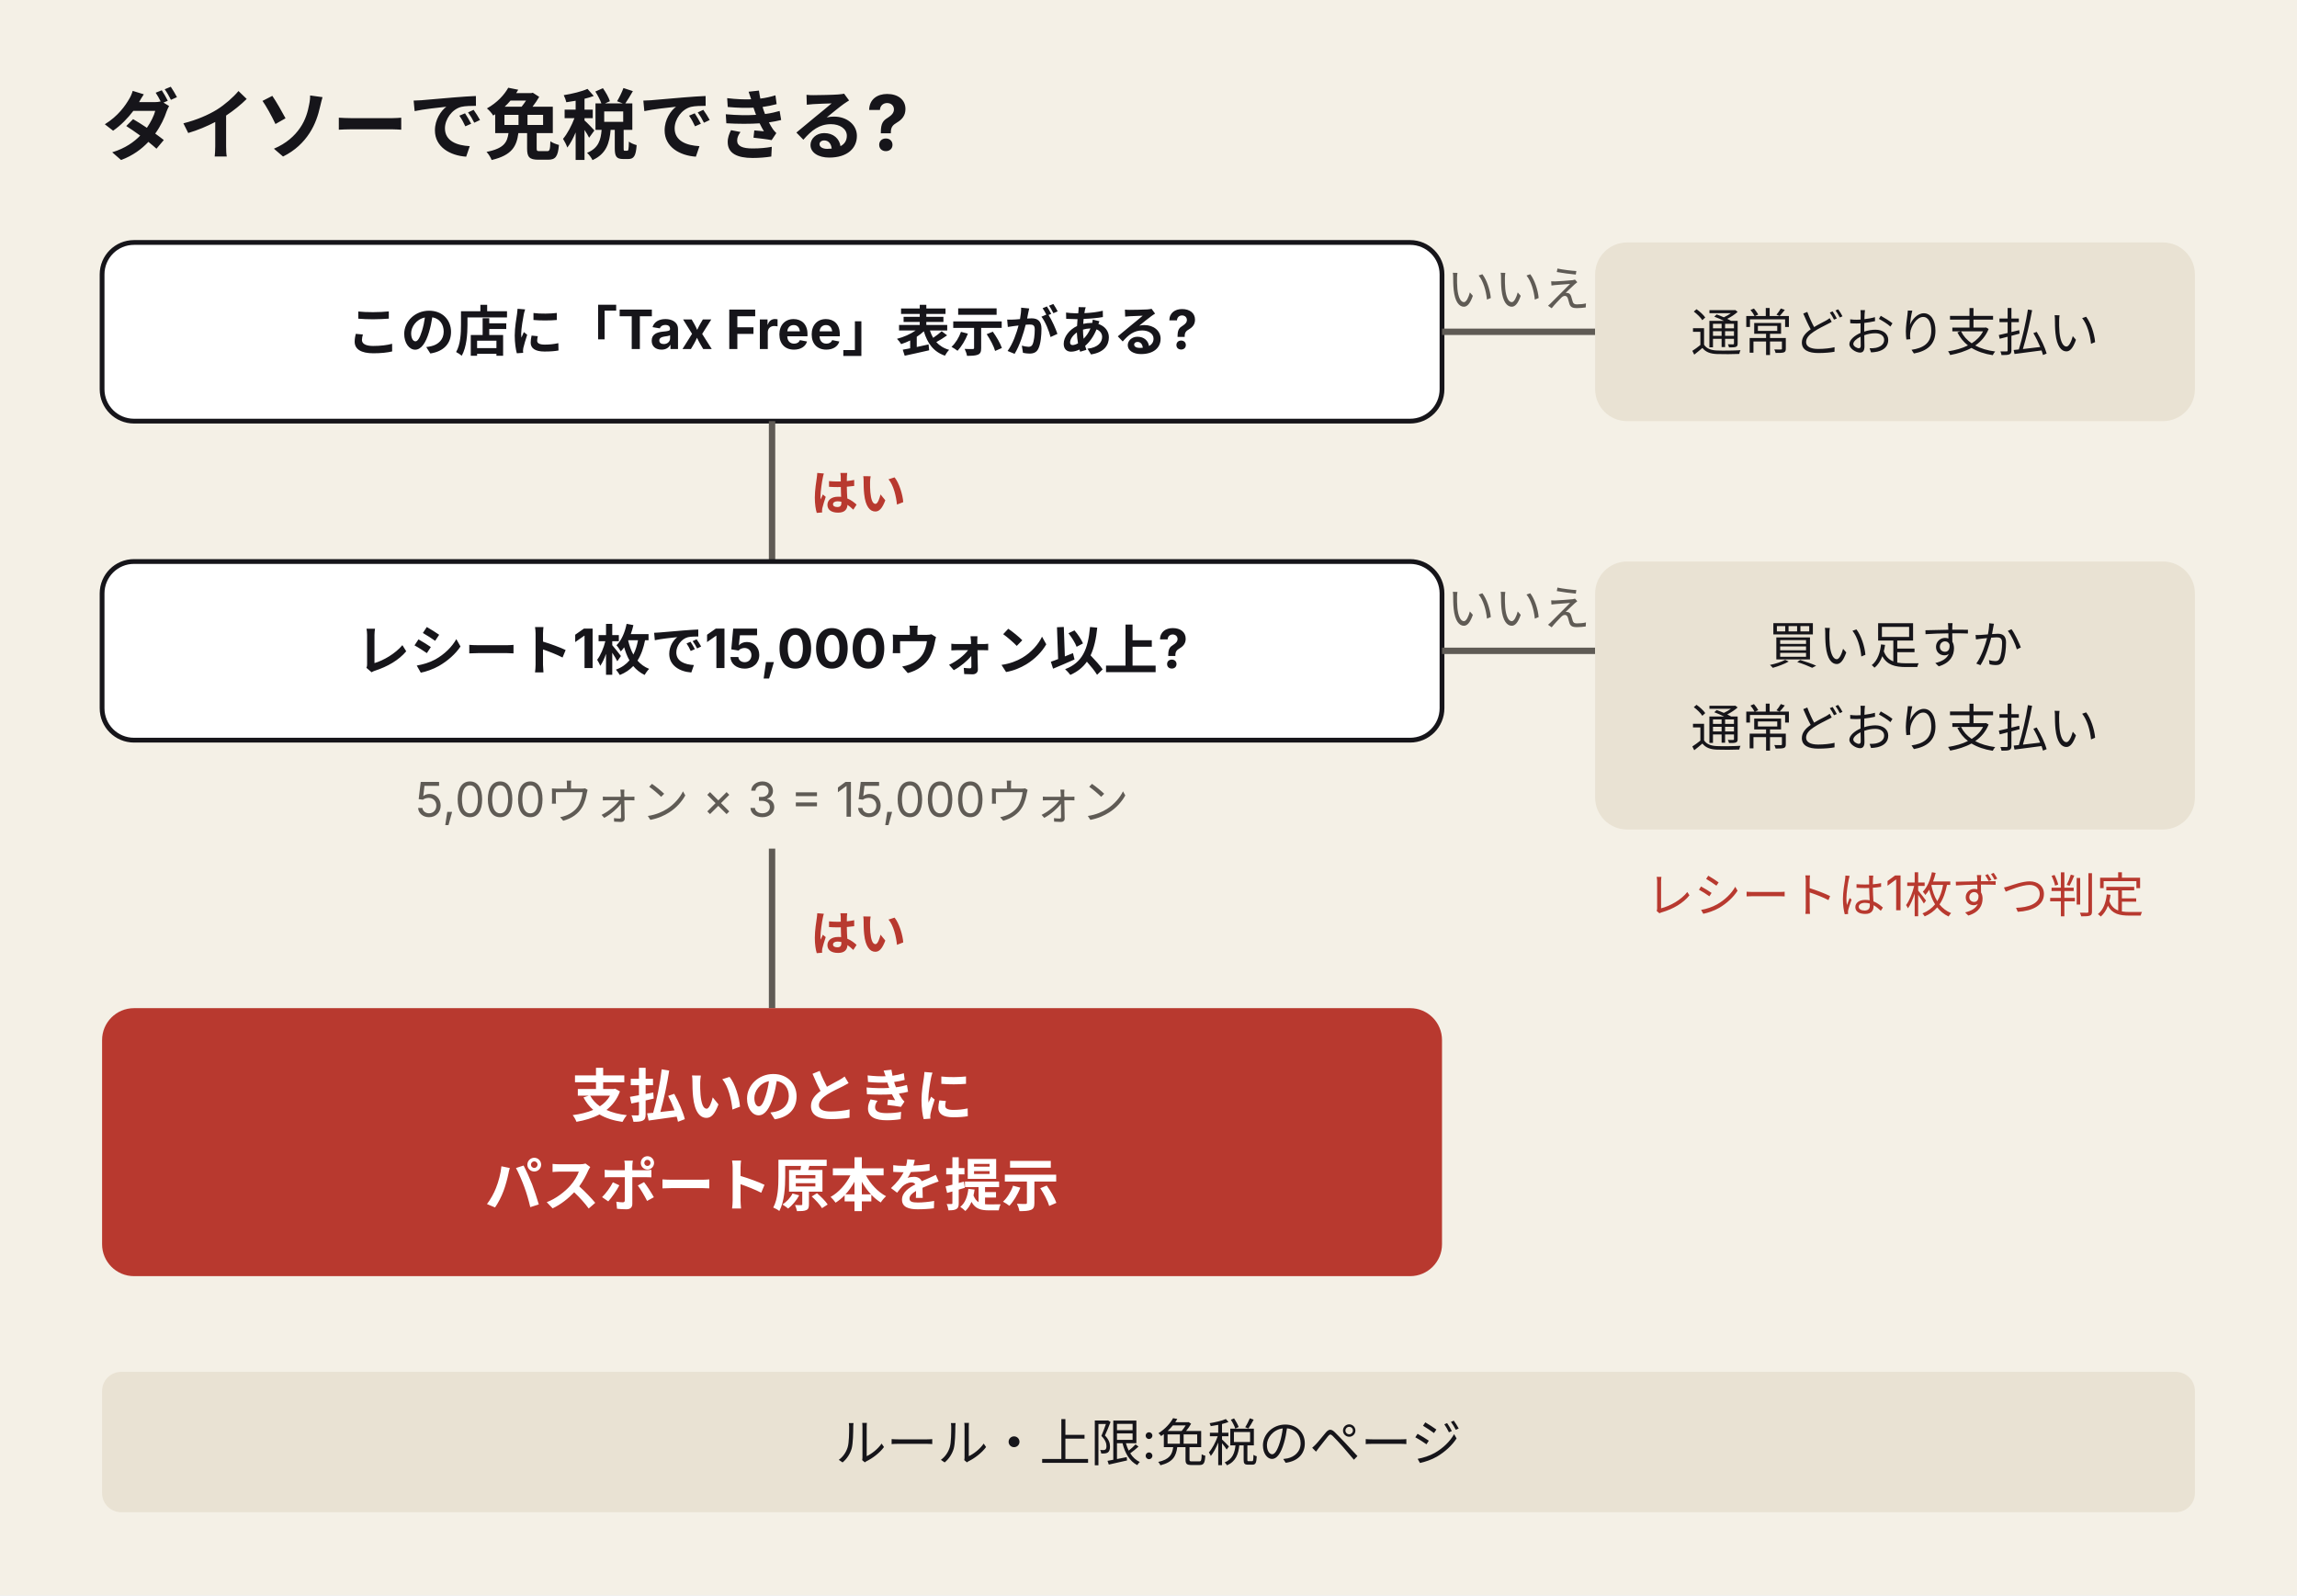
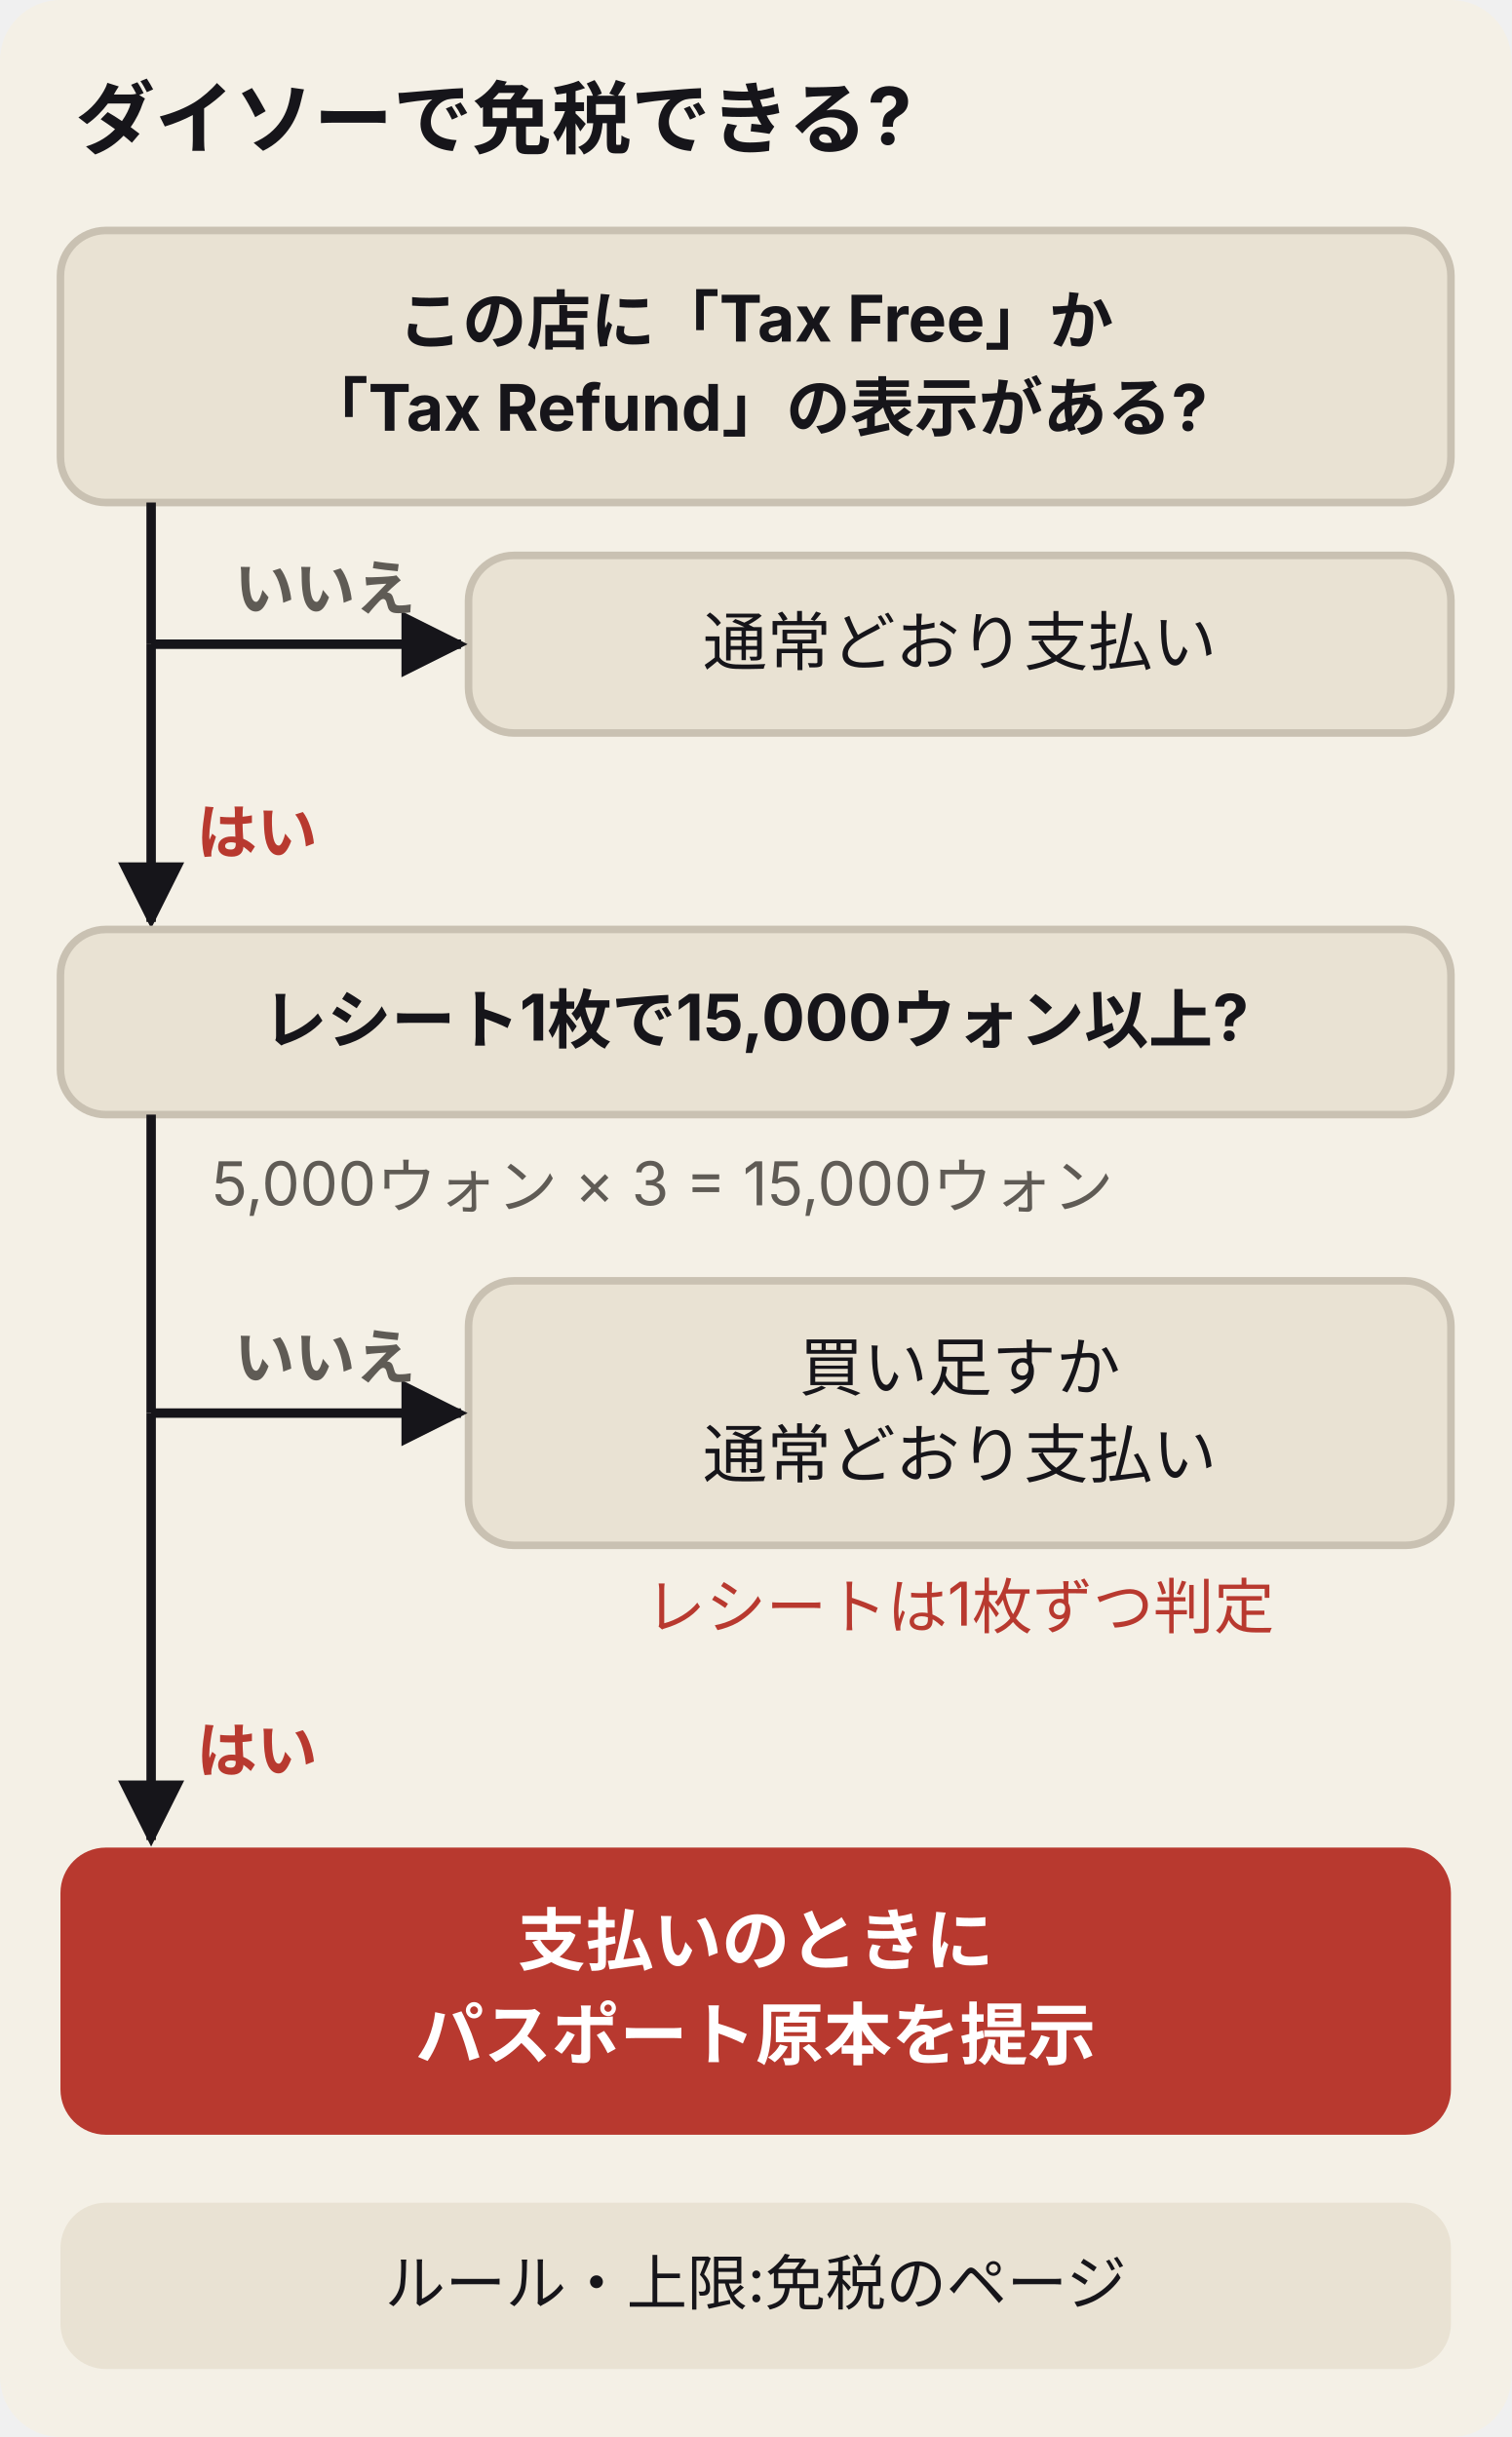
- <svg xmlns="http://www.w3.org/2000/svg" viewBox="0 0 720 500" role="img" aria-label="ダイソーで免税できる?" font-family="system-ui, -apple-system, &quot;Noto Sans KR&quot;, &quot;Noto Sans JP&quot;, &quot;Noto Sans TC&quot;, sans-serif">
-   <rect width="720" height="500" fill="#f4f0e6" />
-   <text x="32" y="48" font-size="24" fill="#16151a" font-weight="bold" text-anchor="start">ダイソーで免税できる?</text>
-   <rect x="32" y="76" width="420" height="56" rx="10" fill="#ffffff" stroke="#16151a" stroke-width="1.5" />
-   <text x="242" y="110" font-size="17" fill="#16151a" font-weight="bold" text-anchor="middle">この店に「Tax Free」表示がある?</text>
-   <line x1="452" y1="104" x2="500" y2="104" stroke="#5f5b55" stroke-width="2" />
-   <text x="476" y="96" font-size="15" fill="#5f5b55" font-weight="normal" text-anchor="middle">いいえ</text>
-   <rect x="500" y="76" width="188" height="56" rx="10" fill="#e9e2d3" />
-   <text x="594" y="110" font-size="16" fill="#16151a" font-weight="normal" text-anchor="middle">通常どおり支払い</text>
-   <line x1="242" y1="132" x2="242" y2="176" stroke="#5f5b55" stroke-width="2" />
-   <text x="254" y="160" font-size="15" fill="#b8392f" font-weight="bold" text-anchor="start">はい</text>
-   <rect x="32" y="176" width="420" height="56" rx="10" fill="#ffffff" stroke="#16151a" stroke-width="1.5" />
-   <text x="242" y="210" font-size="17" fill="#16151a" font-weight="bold" text-anchor="middle">レシート1枚で15,000ウォン以上?</text>
-   <text x="242" y="256" font-size="15" fill="#5f5b55" font-weight="normal" text-anchor="middle">5,000ウォン × 3 = 15,000ウォン</text>
-   <line x1="452" y1="204" x2="500" y2="204" stroke="#5f5b55" stroke-width="2" />
-   <text x="476" y="196" font-size="15" fill="#5f5b55" font-weight="normal" text-anchor="middle">いいえ</text>
-   <rect x="500" y="176" width="188" height="84" rx="10" fill="#e9e2d3" />
-   <text x="594" y="208" font-size="16" fill="#16151a" font-weight="normal" text-anchor="middle">買い足すか</text>
-   <text x="594" y="234" font-size="16" fill="#16151a" font-weight="normal" text-anchor="middle">通常どおり支払い</text>
-   <text x="594" y="286" font-size="15" fill="#b8392f" font-weight="normal" text-anchor="middle">レシートは1枚ずつ判定</text>
-   <line x1="242" y1="266" x2="242" y2="316" stroke="#5f5b55" stroke-width="2" />
-   <text x="254" y="298" font-size="15" fill="#b8392f" font-weight="bold" text-anchor="start">はい</text>
-   <rect x="32" y="316" width="420" height="84" rx="10" fill="#b8392f" />
-   <text x="242" y="350" font-size="18" fill="#ffffff" font-weight="bold" text-anchor="middle">支払いのときに</text>
-   <text x="242" y="378" font-size="18" fill="#ffffff" font-weight="bold" text-anchor="middle">パスポート原本を提示</text>
-   <rect x="32" y="430" width="656" height="44" rx="6" fill="#e9e2d3" />
-   <text x="360" y="458" font-size="16" fill="#16151a" font-weight="normal" text-anchor="middle">ルール・上限:免税のページ</text>
+ <svg xmlns="http://www.w3.org/2000/svg" viewBox="0 0 400 645" role="img" aria-label="ダイソーで免税できる?" font-family="system-ui, -apple-system, &quot;Noto Sans KR&quot;, &quot;Noto Sans JP&quot;, &quot;Noto Sans TC&quot;, sans-serif">
+   <rect width="400" height="645" rx="16" fill="#f4f0e6" />
+   <defs>
+     <marker id="ah" viewBox="0 0 10 10" refX="9" refY="5" markerWidth="7" markerHeight="7" orient="auto-start-reverse">
+       <path d="M0,0 L10,5 L0,10 z" fill="#16151a" />
+     </marker>
+   </defs>
+   <text x="20" y="39" font-size="21" fill="#16151a" font-weight="bold" text-anchor="start">ダイソーで免税できる?</text>
+   <rect x="16" y="61" width="368" height="72" rx="12" fill="#e9e2d3" stroke="#c9c1b2" stroke-width="2" />
+   <text x="200" y="91" font-size="17" fill="#16151a" font-weight="bold" text-anchor="middle">この店に「Tax Free」か</text>
+   <text x="200" y="114" font-size="17" fill="#16151a" font-weight="bold" text-anchor="middle">「Tax Refund」の表示がある?</text>
+   <rect x="124" y="147" width="260" height="47" rx="12" fill="#e9e2d3" stroke="#c9c1b2" stroke-width="2" />
+   <text x="254" y="176" font-size="17" fill="#16151a" text-anchor="middle">通常どおり支払い</text>
+   <line x1="40" y1="133" x2="40" y2="170.5" stroke="#16151a" stroke-width="2.5" />
+   <line x1="40" y1="170.5" x2="122" y2="170.5" stroke="#16151a" stroke-width="2.5" marker-end="url(#ah)" />
+   <text x="86" y="161.5" font-size="16" fill="#5f5b55" font-weight="bold" text-anchor="middle">いいえ</text>
+   <line x1="40" y1="170.5" x2="40" y2="244" stroke="#16151a" stroke-width="2.5" marker-end="url(#ah)" />
+   <text x="52" y="226" font-size="16" fill="#b8392f" font-weight="bold" text-anchor="start">はい</text>
+   <rect x="16" y="246" width="368" height="49" rx="12" fill="#e9e2d3" stroke="#c9c1b2" stroke-width="2" />
+   <text x="200" y="276" font-size="17" fill="#16151a" font-weight="bold" text-anchor="middle">レシート1枚で15,000ウォン以上?</text>
+   <text x="56" y="319" font-size="16" fill="#5f5b55" text-anchor="start">5,000ウォン × 3 = 15,000ウォン</text>
+   <rect x="124" y="339" width="260" height="70" rx="12" fill="#e9e2d3" stroke="#c9c1b2" stroke-width="2" />
+   <text x="254" y="368" font-size="17" fill="#16151a" text-anchor="middle">買い足すか</text>
+   <text x="254" y="391" font-size="17" fill="#16151a" text-anchor="middle">通常どおり支払い</text>
+   <line x1="40" y1="295" x2="40" y2="374" stroke="#16151a" stroke-width="2.5" />
+   <line x1="40" y1="374" x2="122" y2="374" stroke="#16151a" stroke-width="2.5" marker-end="url(#ah)" />
+   <text x="86" y="365" font-size="16" fill="#5f5b55" font-weight="bold" text-anchor="middle">いいえ</text>
+   <text x="254" y="431" font-size="16" fill="#b8392f" text-anchor="middle">レシートは1枚ずつ判定</text>
+   <line x1="40" y1="374" x2="40" y2="487" stroke="#16151a" stroke-width="2.5" marker-end="url(#ah)" />
+   <text x="52" y="469" font-size="16" fill="#b8392f" font-weight="bold" text-anchor="start">はい</text>
+   <rect x="16" y="489" width="368" height="76" rx="12" fill="#b8392f" />
+   <text x="200" y="520" font-size="18" fill="#ffffff" font-weight="bold" text-anchor="middle">支払いのときに</text>
+   <text x="200" y="545" font-size="18" fill="#ffffff" font-weight="bold" text-anchor="middle">パスポート原本を提示</text>
+   <rect x="16" y="583" width="368" height="44" rx="12" fill="#e9e2d3" />
+   <text x="200" y="610" font-size="16" fill="#16151a" text-anchor="middle">ルール・上限:免税のページ</text>
</svg>
